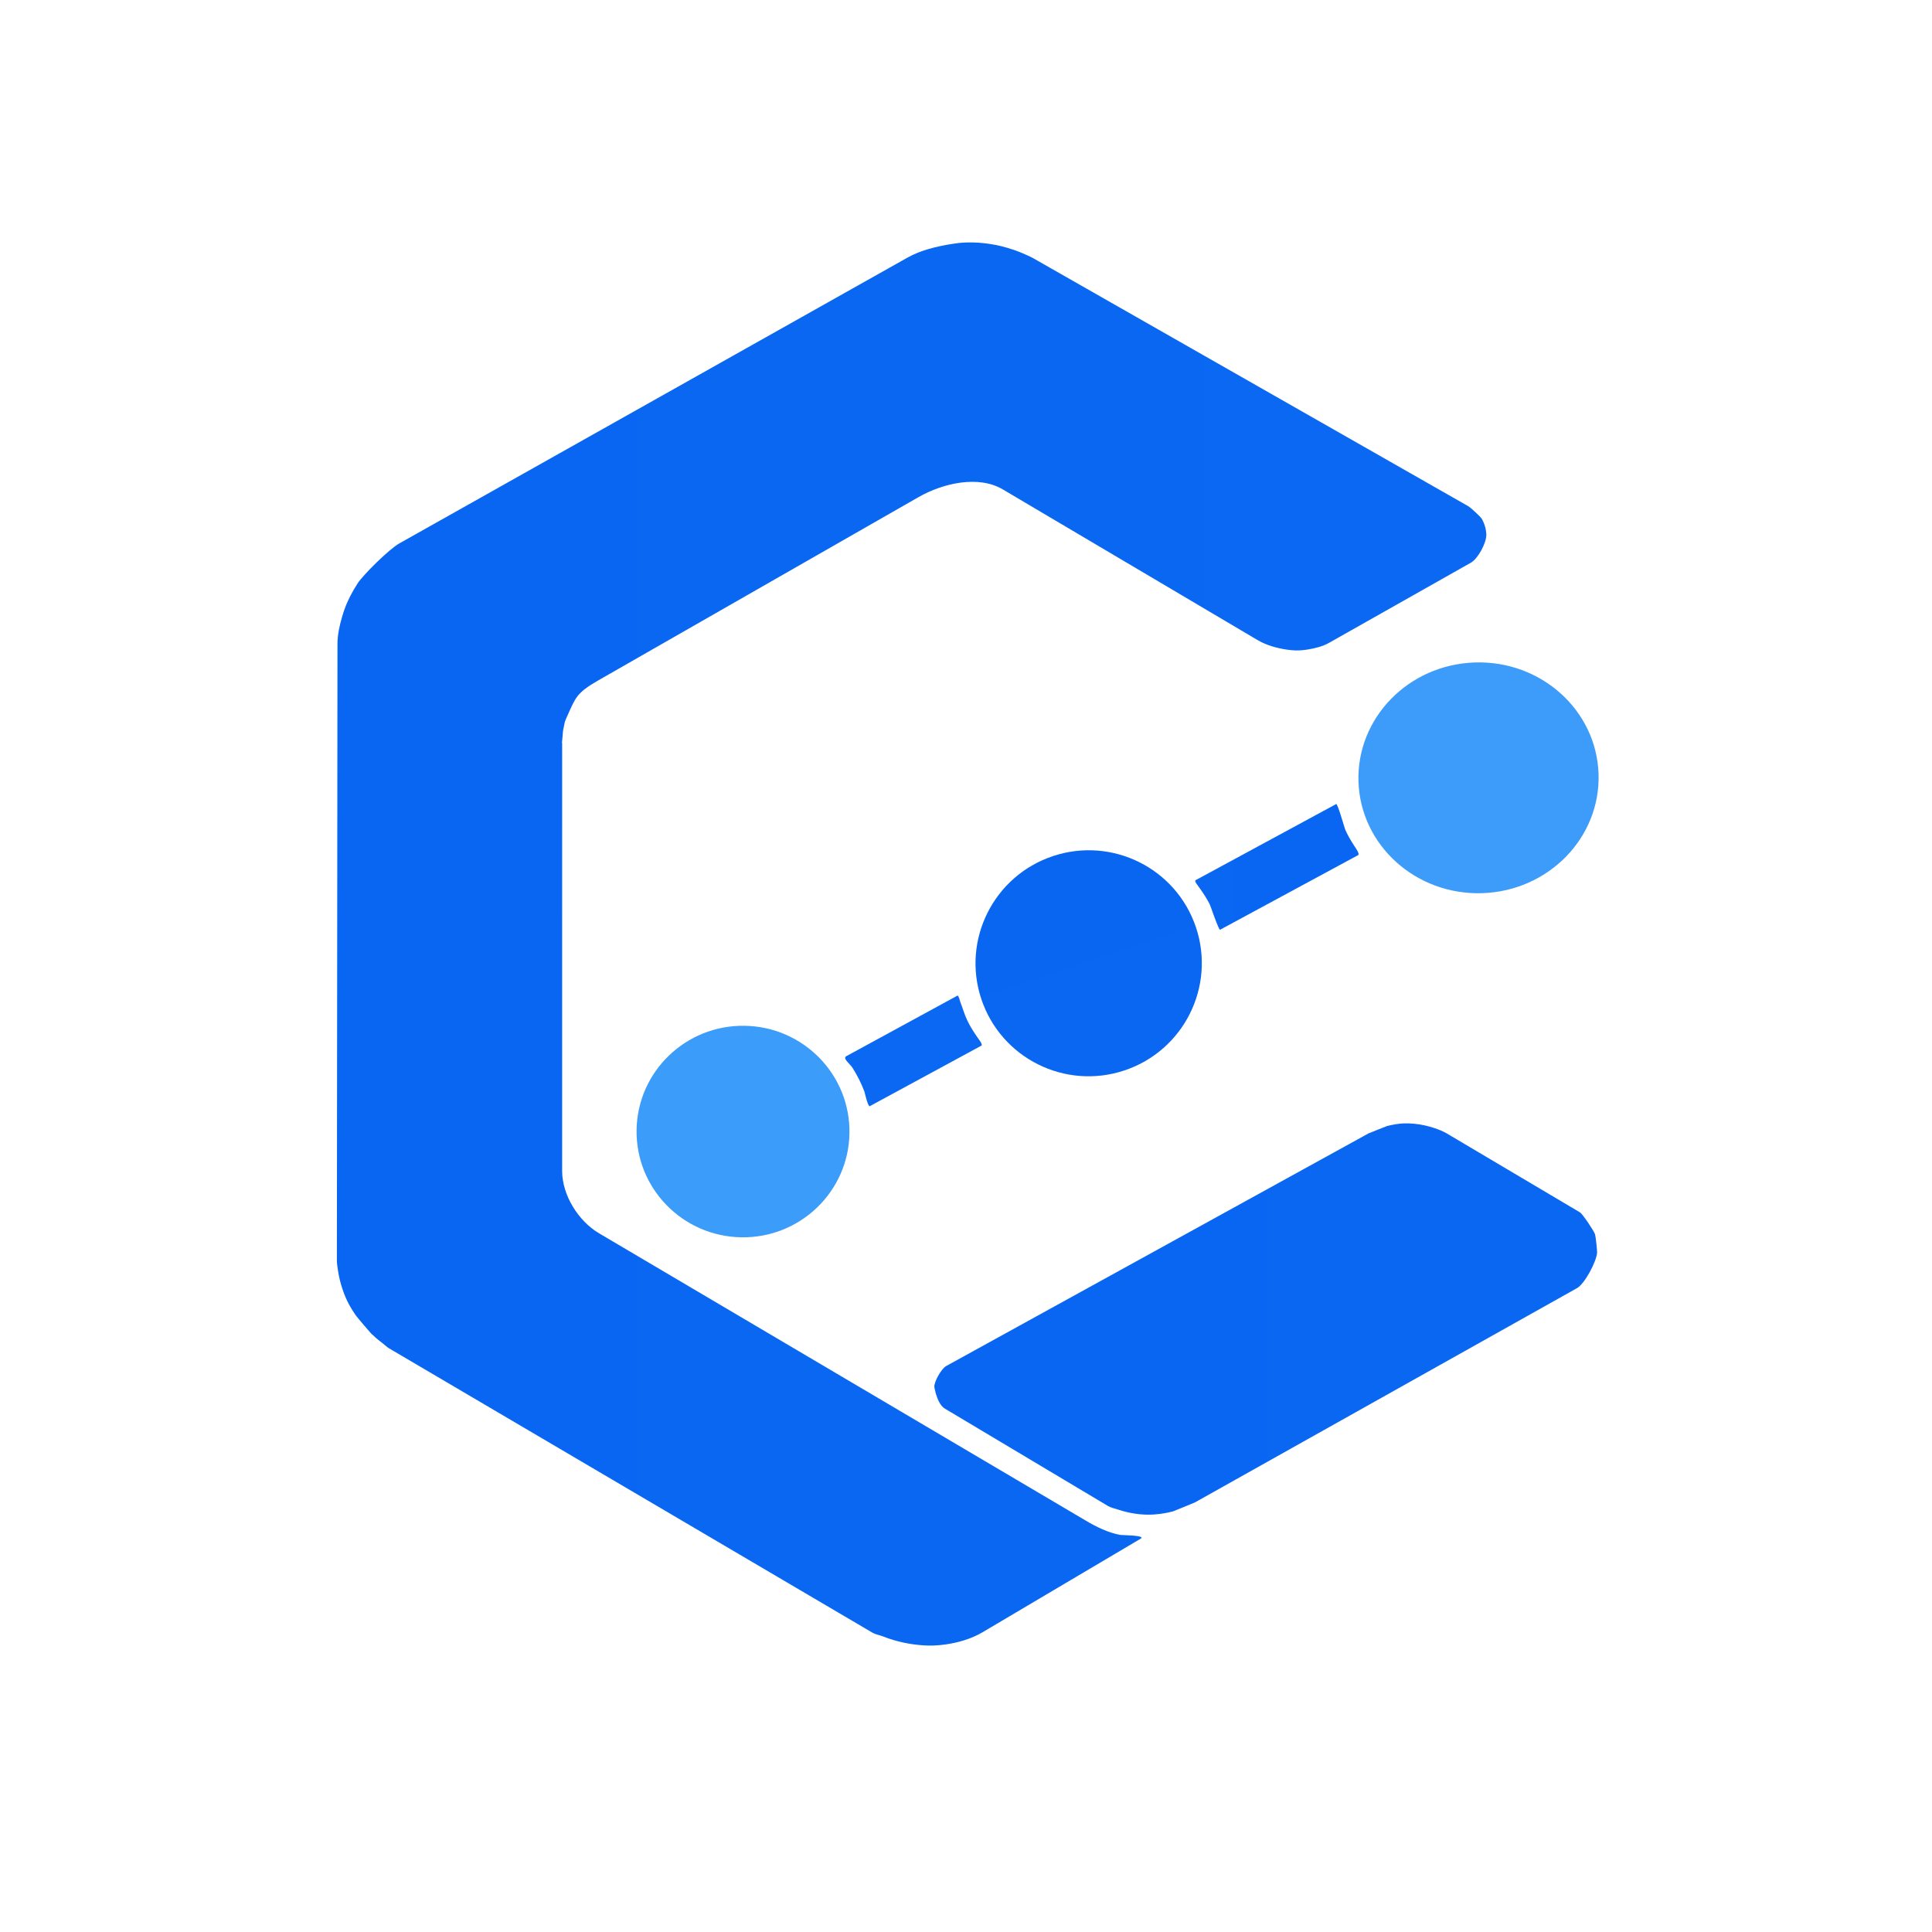
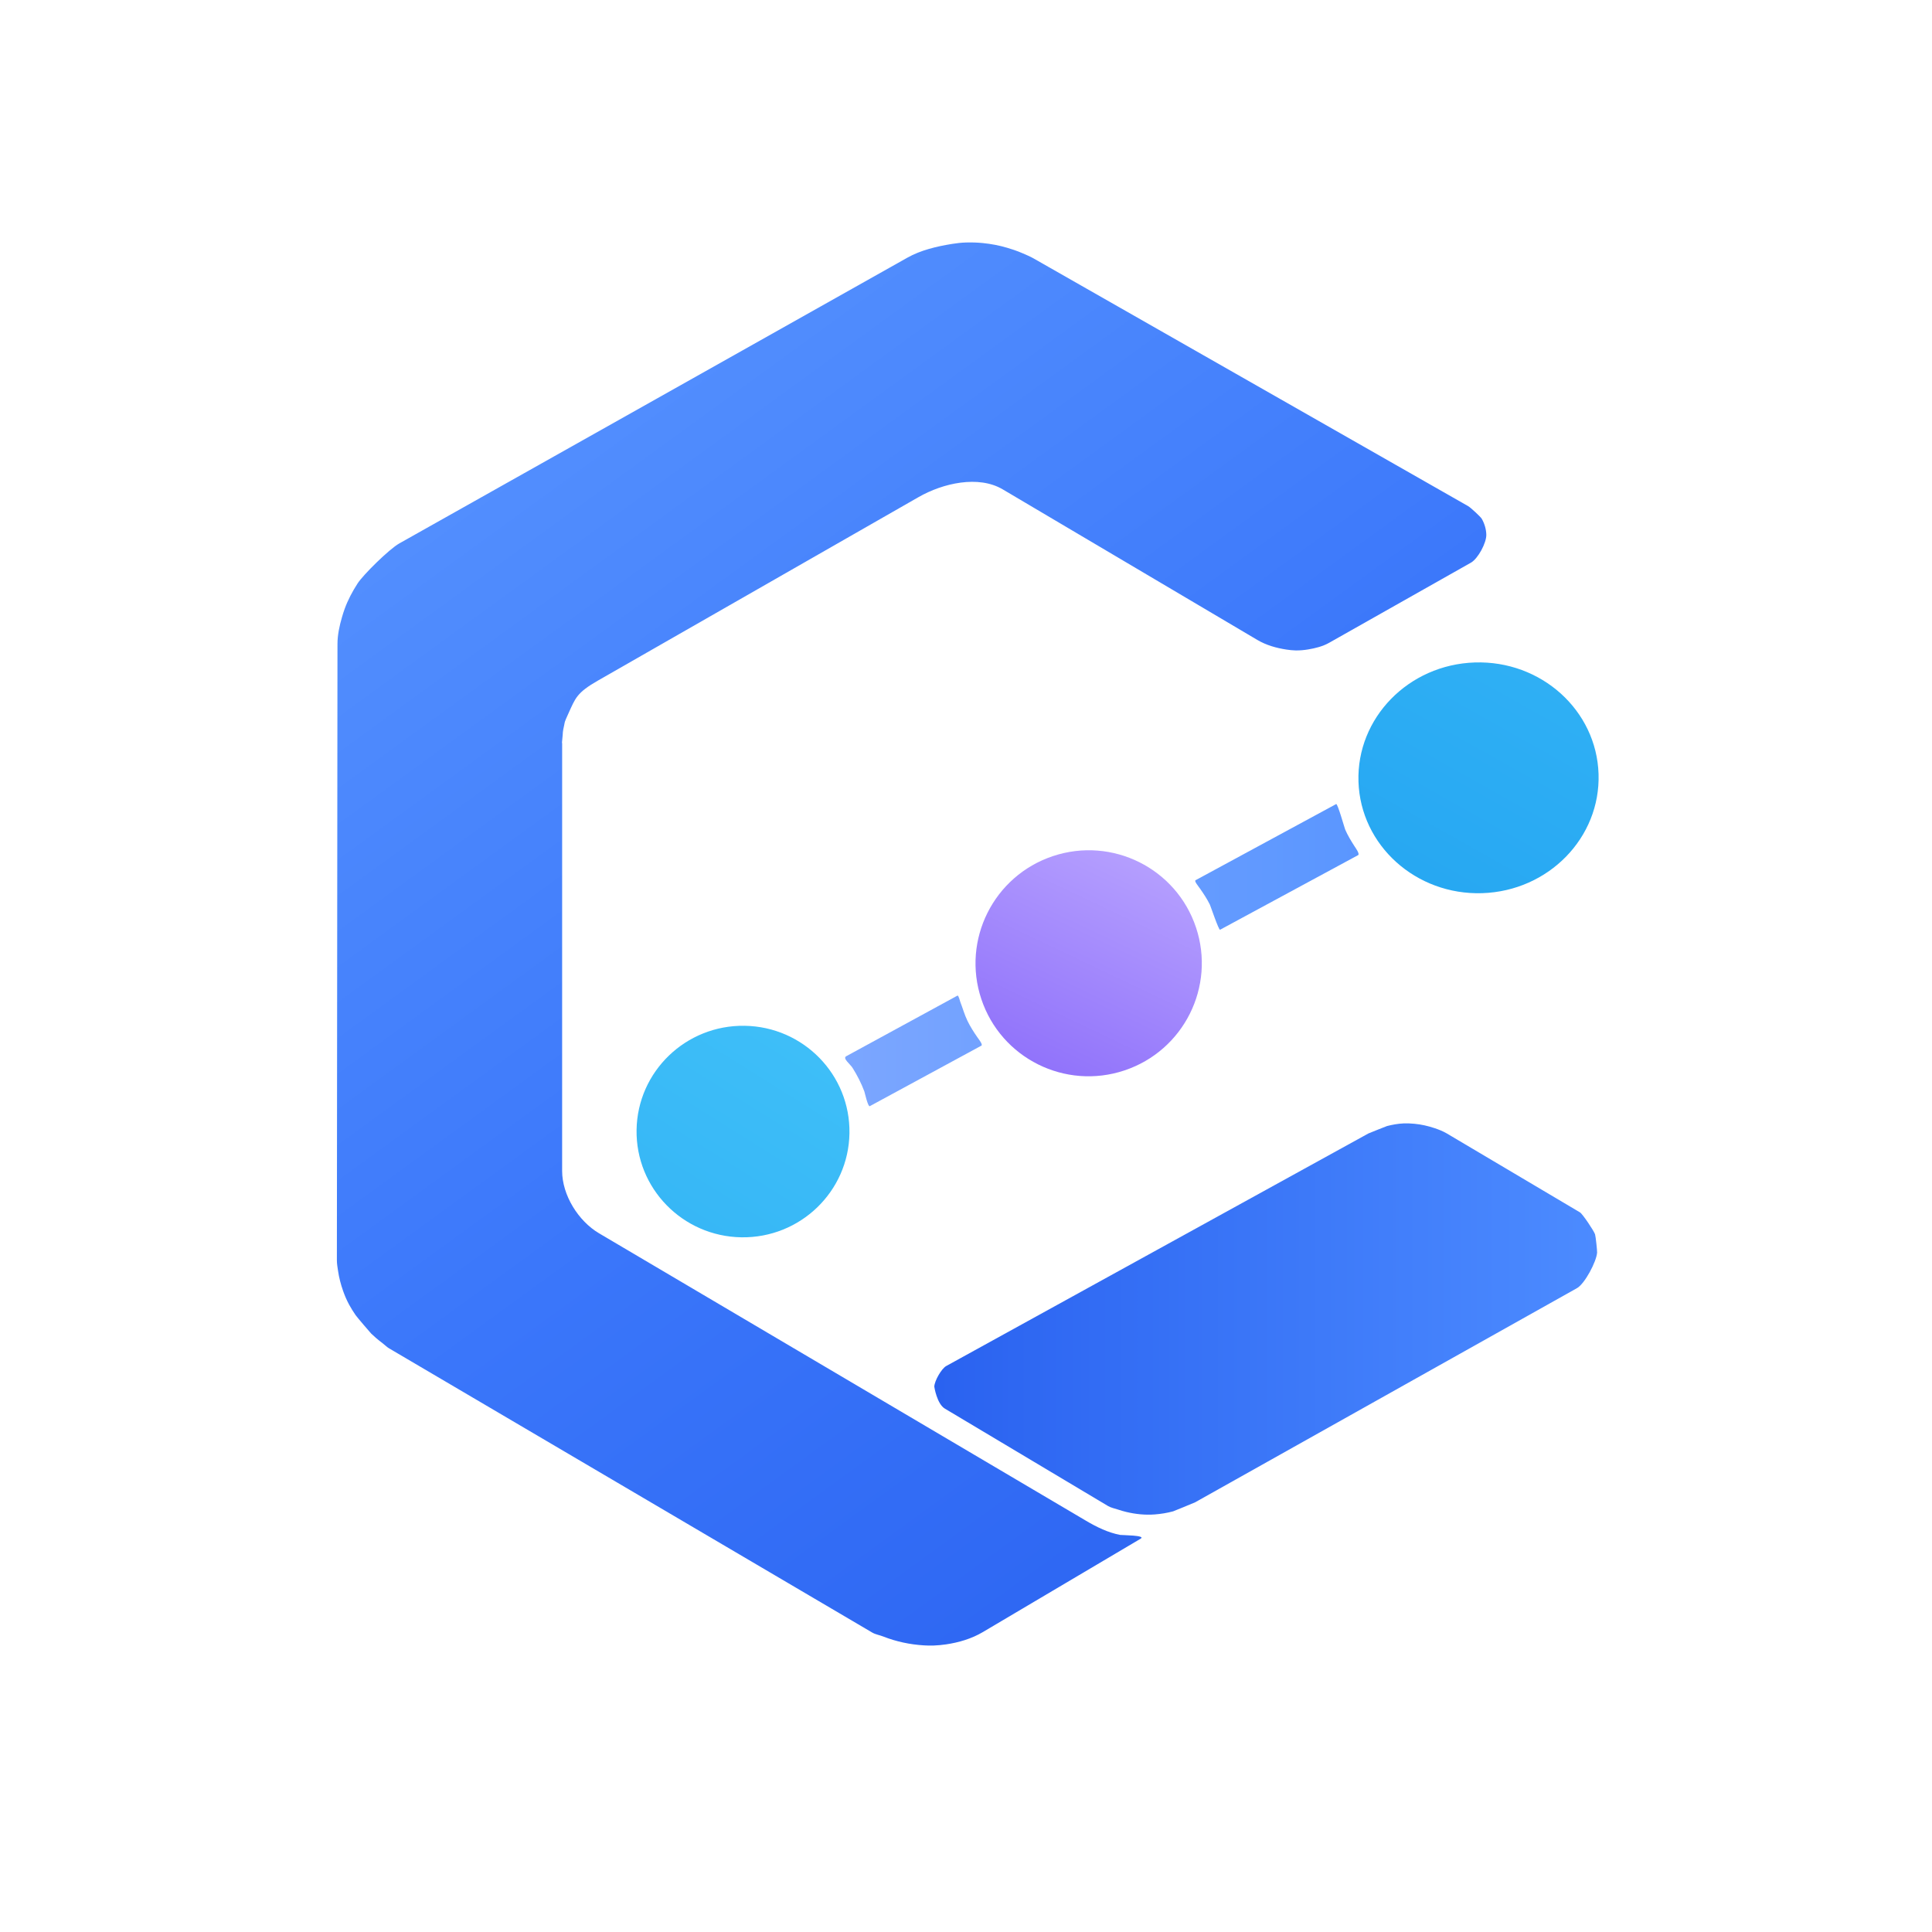
<svg xmlns="http://www.w3.org/2000/svg" width="1254" height="1254" viewBox="0 0 1254 1254">
  <defs>
-     <linearGradient id="cBlue" gradientUnits="userSpaceOnUse" x1="230" y1="600" x2="965" y2="600">
-       <stop offset="0" stop-color="#0866F2" />
-       <stop offset="0.5" stop-color="#0967F2" />
-       <stop offset="1" stop-color="#0B68F2" />
+     <linearGradient id="cBlue" gradientUnits="userSpaceOnUse" x1="260" y1="170" x2="900" y2="1050">
+       <stop offset="0" stop-color="#5A96FF" />
+       <stop offset="0.55" stop-color="#3A76FA" />
+       <stop offset="1" stop-color="#2A62F0" />
    </linearGradient>
    <linearGradient id="barBlue" gradientUnits="userSpaceOnUse" x1="607" y1="870" x2="1037" y2="870">
-       <stop offset="0" stop-color="#0866F2" />
-       <stop offset="1" stop-color="#0A67F2" />
+       <stop offset="0" stop-color="#2A62F0" />
+       <stop offset="1" stop-color="#4C8BFF" />
    </linearGradient>
-     <linearGradient id="nodeDark" gradientUnits="userSpaceOnUse" x1="630" y1="625" x2="781" y2="625">
-       <stop offset="0" stop-color="#0866F1" />
-       <stop offset="1" stop-color="#0A67F2" />
+     <linearGradient id="nodeDark" gradientUnits="userSpaceOnUse" x1="640" y1="560" x2="775" y2="690">
+       <stop offset="0" stop-color="#B9A4FF" />
+       <stop offset="1" stop-color="#8C6DFA" />
    </linearGradient>
-     <linearGradient id="nodeLight" gradientUnits="userSpaceOnUse" x1="410" y1="620" x2="1038" y2="620">
-       <stop offset="0" stop-color="#3B9CFA" />
-       <stop offset="1" stop-color="#3D9CFA" />
+     <linearGradient id="nodeLight" gradientUnits="userSpaceOnUse" x1="410" y1="430" x2="1038" y2="810">
+       <stop offset="0" stop-color="#46C6FA" />
+       <stop offset="1" stop-color="#1FA0F0" />
    </linearGradient>
    <linearGradient id="connector" gradientUnits="userSpaceOnUse" x1="550" y1="630" x2="885" y2="630">
-       <stop offset="0" stop-color="#0B68F2" />
-       <stop offset="1" stop-color="#0866F2" />
+       <stop offset="0" stop-color="#7BA6FF" />
+       <stop offset="1" stop-color="#5A96FF" />
    </linearGradient>
  </defs>
  <g id="hexagonal-c">
    <path d="M566.086,1059.611 L252.495,875.147 C251.038,874.289 249.869,873.015 248.515,872.002 C246.996,870.866 245.520,869.673 244.074,868.446 C243.784,868.201 240.930,865.590 240.919,865.579 C240.327,865.005 231.652,854.836 230.856,853.667 C229.354,851.461 227.898,849.214 226.631,846.865 C225.801,845.326 225.036,843.750 224.342,842.144 C223.734,840.736 223.189,839.301 222.679,837.855 C221.209,833.687 220.079,829.372 219.433,825.000 C219.089,822.678 218.657,820.347 218.659,817.999 L219.047,418.000 C219.052,412.082 220.337,406.173 222.000,400.493 C222.522,398.710 223.076,396.935 223.710,395.188 C225.820,389.374 228.770,383.846 232.127,378.651 C235.696,373.128 252.517,356.462 259.207,352.700 L588.911,167.270 C597.750,162.299 607.975,159.944 617.983,158.310 C620.964,157.823 623.980,157.484 627.000,157.396 C630.648,157.290 634.311,157.401 637.943,157.765 C643.273,158.299 648.587,159.293 653.720,160.825 C655.218,161.272 656.710,161.738 658.190,162.242 C660.153,162.912 662.091,163.660 663.990,164.496 C666.282,165.504 668.614,166.450 670.790,167.690 L953.009,328.560 C954.467,329.391 961.015,335.412 961.777,336.745 C963.542,339.832 964.622,343.445 964.717,347.000 C964.860,352.394 959.274,362.642 954.752,365.198 L862.718,417.206 C858.543,419.566 853.732,420.765 848.999,421.538 C846.360,421.969 843.675,422.220 841.001,422.175 C838.992,422.140 836.986,421.914 834.998,421.615 C828.454,420.632 821.844,418.755 816.148,415.387 L650.834,317.631 C635.086,308.319 612.059,313.582 596.180,322.668 L388.205,441.683 C374.243,449.673 373.523,453.055 368.833,463.317 C365.991,469.538 366.727,468.422 366.170,470.759 C365.166,474.972 365.286,476.401 365.227,476.989 C364.275,486.467 364.873,481.169 364.873,482.006 L364.863,760.000 C364.863,775.693 375.335,792.533 388.849,800.511 L705.005,987.138 C711.863,991.186 719.254,994.791 727.078,996.274 C727.985,996.446 744.156,996.466 740.367,998.709 L637.855,1059.375 C630.630,1063.651 622.265,1066.116 613.957,1067.328 C611.292,1067.717 608.602,1067.961 605.911,1068.067 C603.836,1068.148 601.755,1068.083 599.683,1067.959 C590.691,1067.419 581.655,1065.515 573.278,1062.203 C570.908,1061.265 568.282,1060.903 566.086,1059.611 Z" fill="url(#cBlue)" />
  </g>
  <g id="lower-detached-stroke">
    <path d="M719.114,977.466 L613.239,914.266 C608.144,911.224 606.411,900.191 606.418,900.001 C606.567,896.165 611.143,888.304 614.147,886.649 L888.174,735.696 C888.786,735.359 900.282,730.878 900.302,730.873 C903.802,729.985 907.393,729.327 911.000,729.173 C913.332,729.074 915.675,729.184 918.000,729.398 C922.485,729.810 926.934,730.829 931.203,732.263 C932.446,732.680 933.681,733.124 934.889,733.633 C936.259,734.211 937.620,734.827 938.900,735.585 L1025.508,786.911 C1027.212,787.920 1034.529,798.854 1035.298,801.157 C1035.725,802.436 1036.706,811.866 1036.629,813.000 C1036.230,818.907 1028.608,833.269 1023.588,836.085 L775.693,975.113 C775.020,975.491 761.492,980.946 761.450,980.957 C757.529,982.021 753.482,982.673 749.431,982.979 C743.303,983.440 737.042,982.797 731.066,981.367 C729.256,980.934 727.466,980.415 725.703,979.821 C723.492,979.077 721.116,978.661 719.114,977.466 Z" fill="url(#barBlue)" />
  </g>
  <g id="graph-links">
    <path d="M549.250,685.567 L621.457,646.221 C622.154,645.841 623.165,649.952 623.256,650.183 C624.857,654.301 626.019,658.604 627.944,662.580 C629.743,666.295 631.979,669.795 634.329,673.187 C635.260,674.531 638.125,678.079 636.972,678.705 L564.559,717.976 C563.348,718.632 561.235,708.973 561.028,708.419 C559.027,703.082 556.401,697.957 553.373,693.127 C551.849,690.695 546.730,686.941 549.250,685.567 Z" fill="url(#connector)" />
    <path d="M776.017,571.303 L867.255,521.891 C868.211,521.373 872.674,537.390 873.102,538.390 C874.740,542.217 876.934,545.794 879.181,549.297 C879.800,550.260 882.795,554.341 881.486,555.048 L791.909,603.469 C791.076,603.920 785.728,588.050 785.297,587.177 C783.479,583.495 781.210,580.037 778.834,576.688 C777.419,574.695 775.015,571.846 776.017,571.303 Z" fill="url(#connector)" />
  </g>
  <g id="graph-nodes">
    <ellipse cx="482.266" cy="734.450" rx="68.653" ry="69.097" transform="rotate(90.8858 482.266 734.450)" fill="url(#nodeLight)" />
    <ellipse cx="706.620" cy="625.231" rx="73.326" ry="73.443" transform="rotate(71.5285 706.620 625.231)" fill="url(#nodeDark)" />
    <ellipse cx="959.658" cy="504.854" rx="74.910" ry="77.953" transform="rotate(88.1598 959.658 504.854)" fill="url(#nodeLight)" />
  </g>
</svg>
